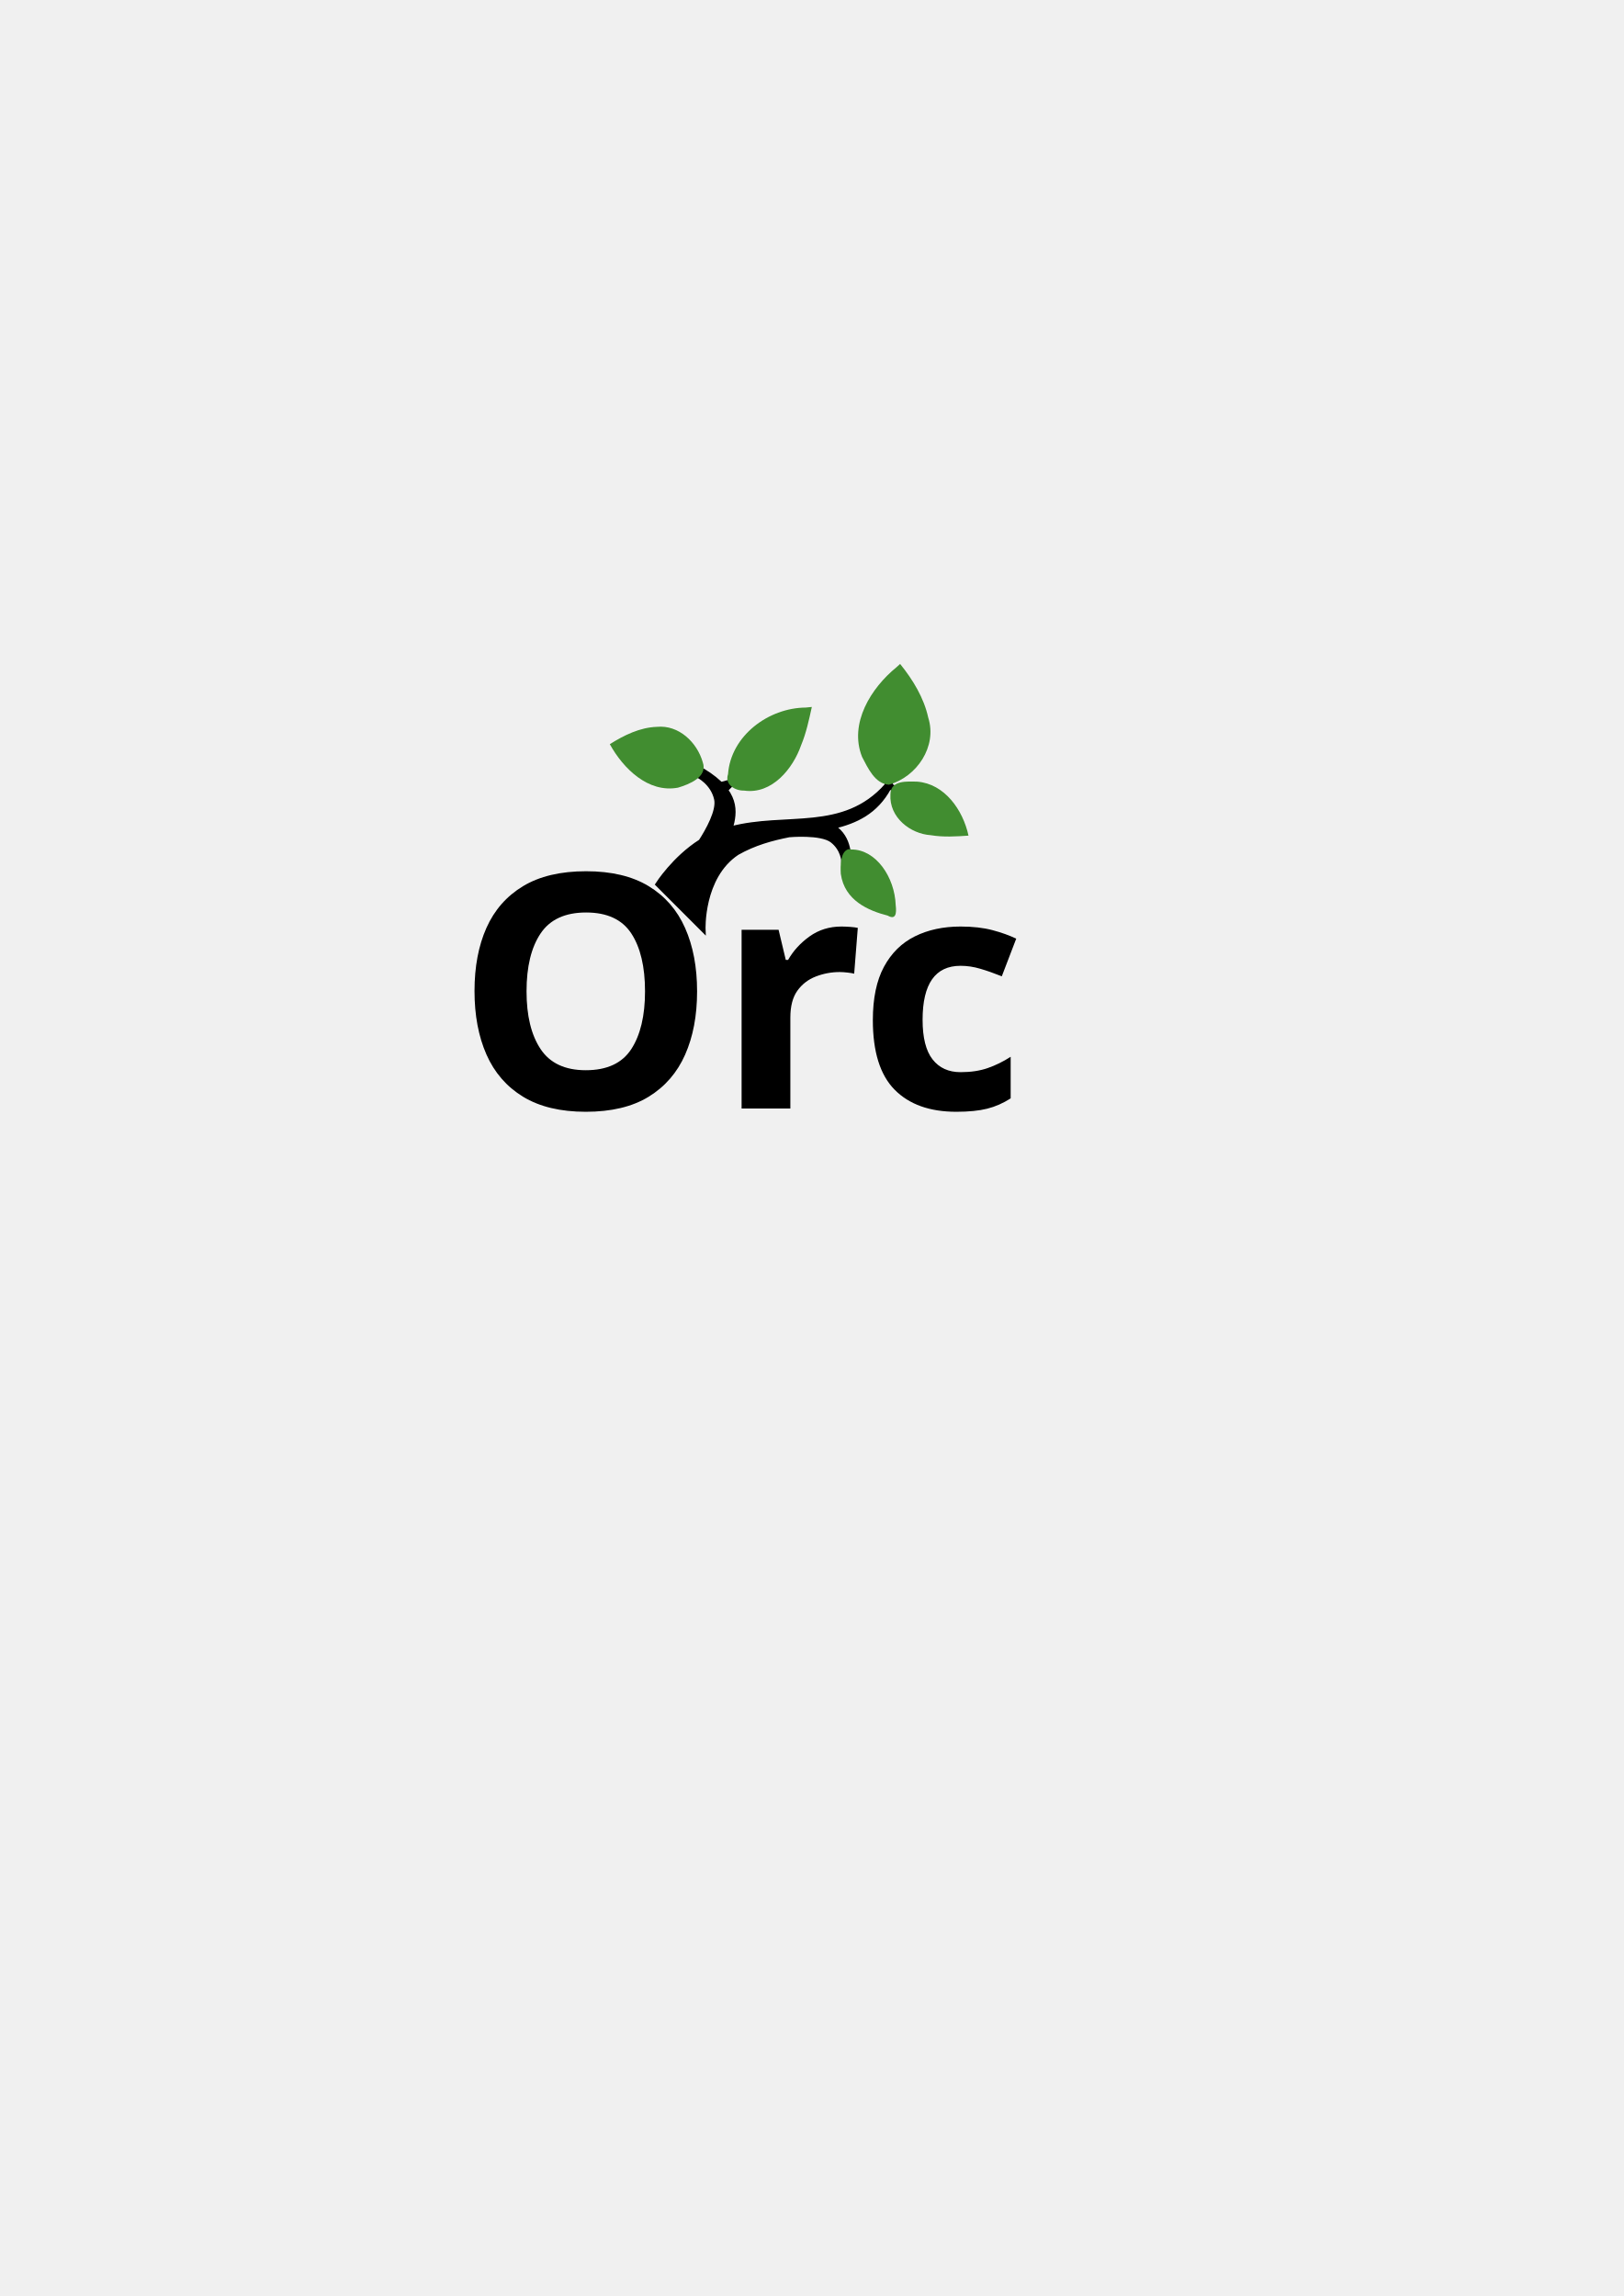
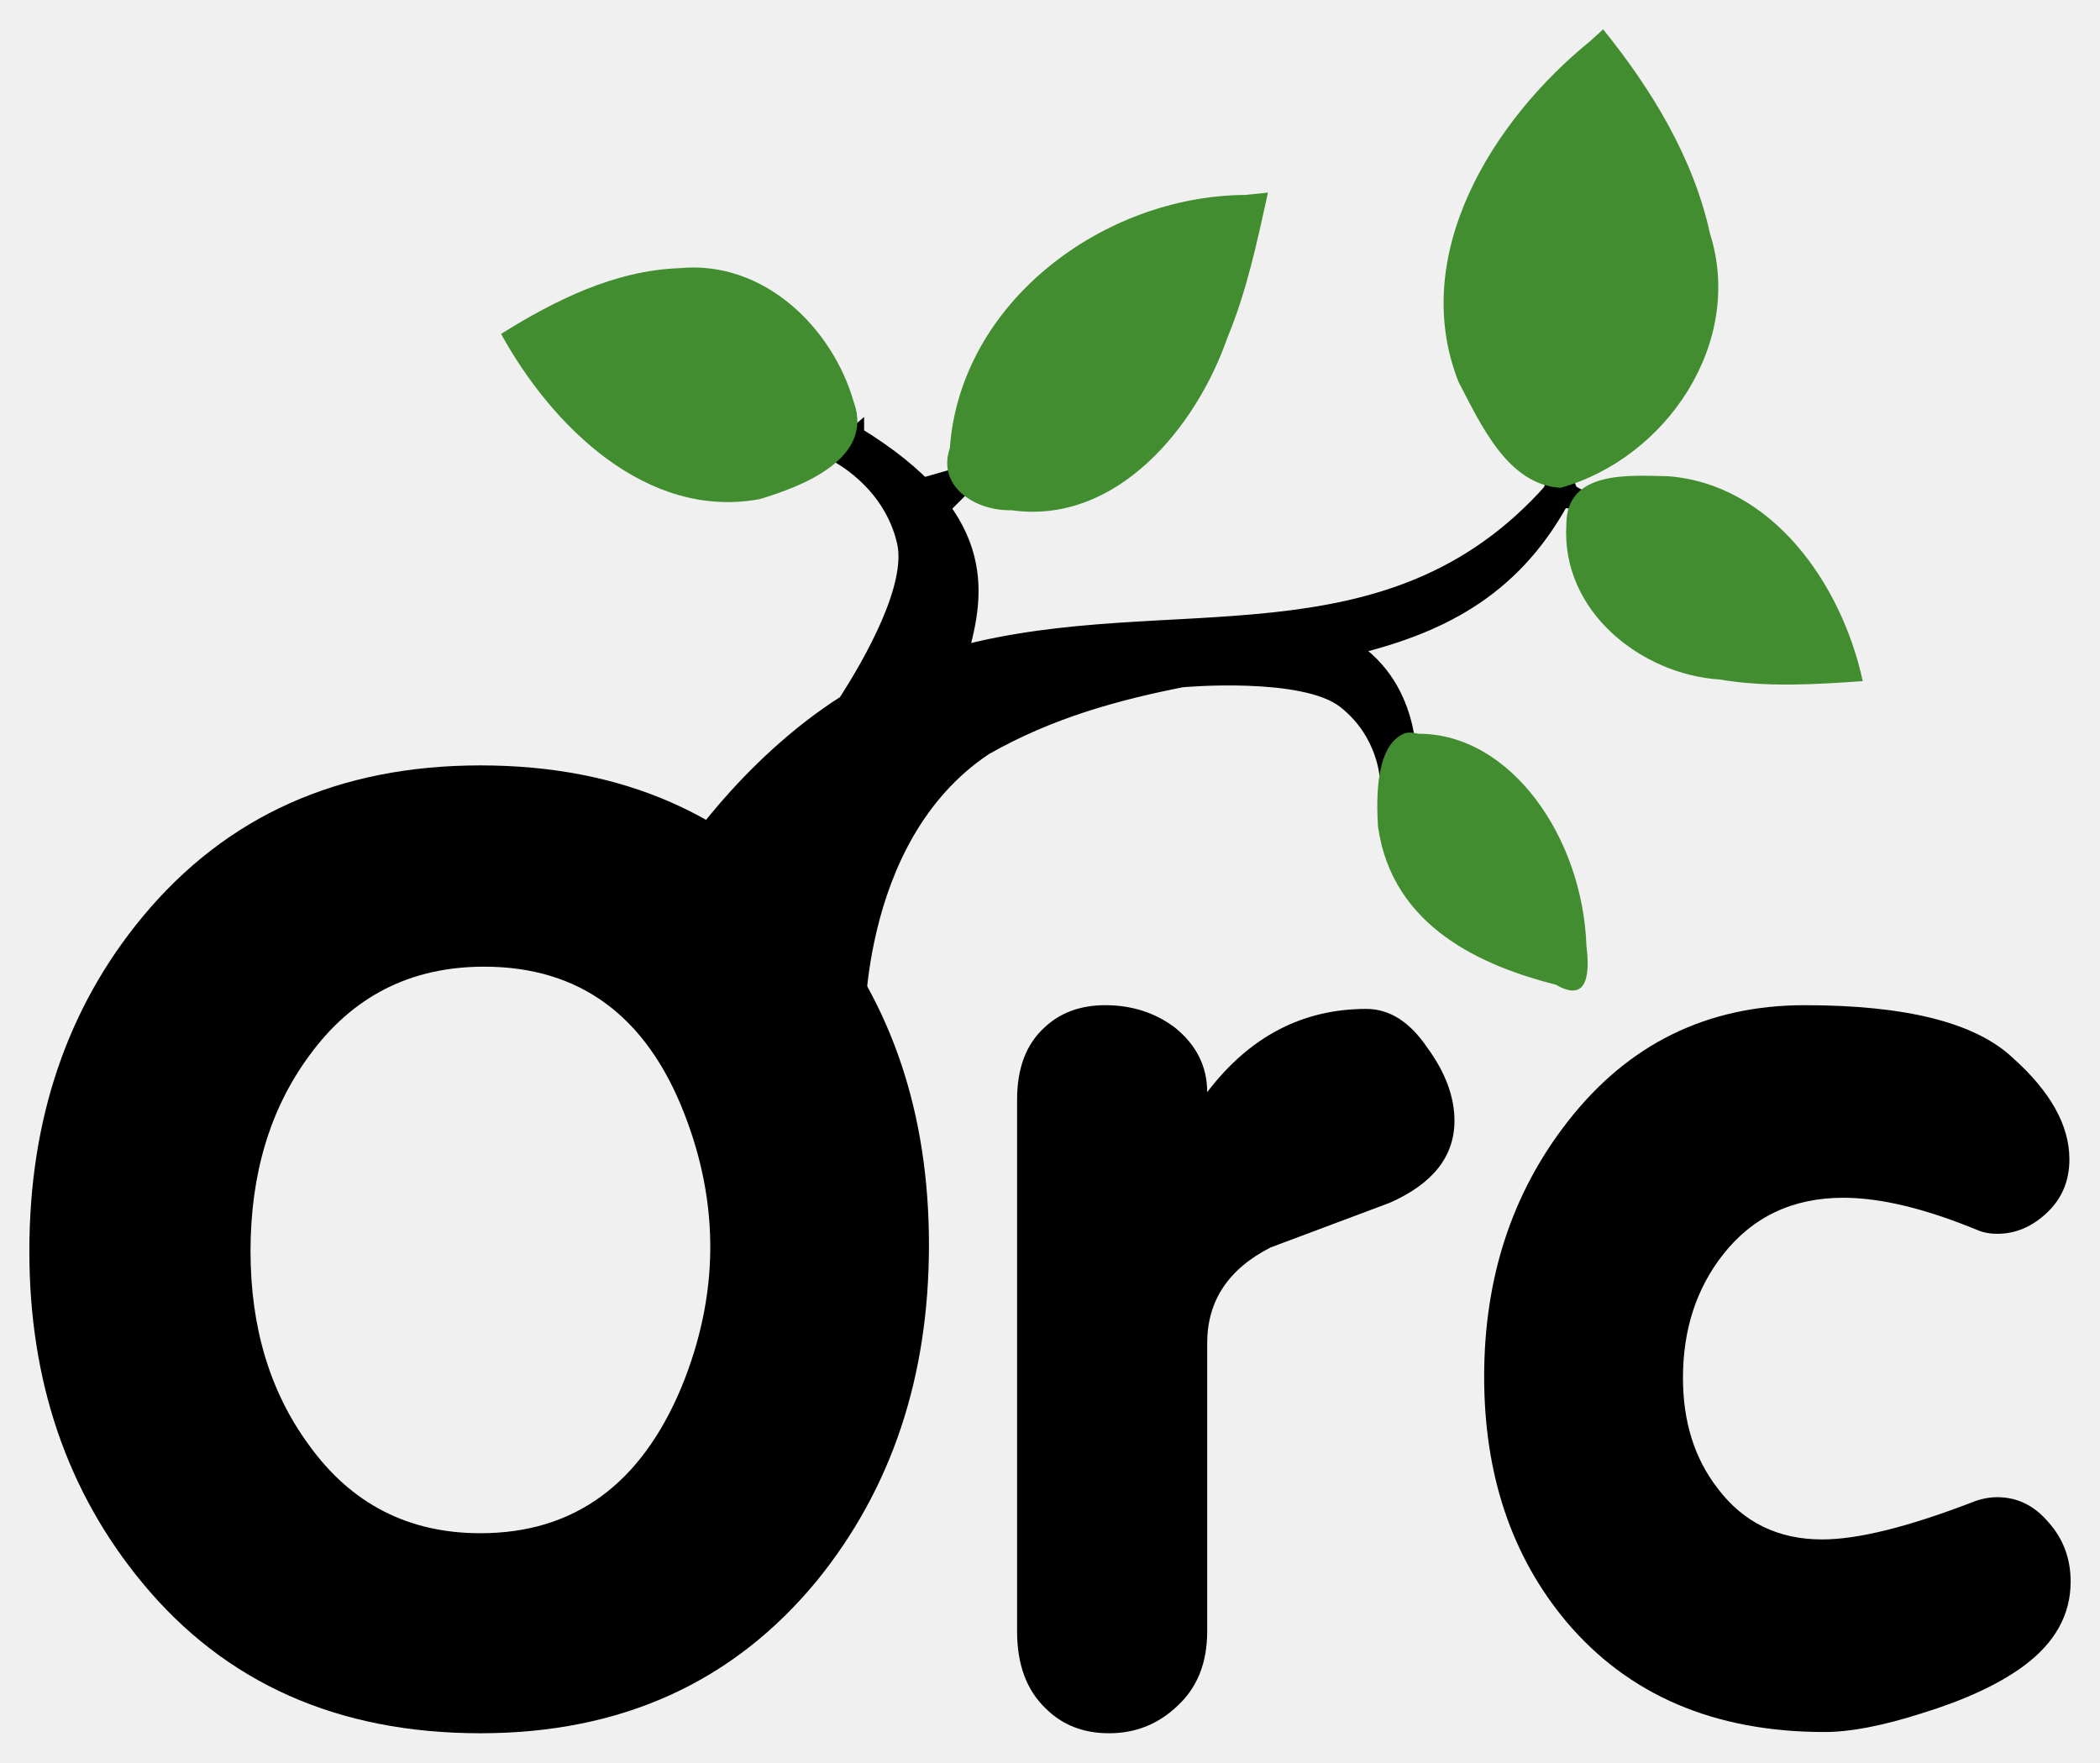
- <svg xmlns="http://www.w3.org/2000/svg" width="744.094" height="1052.362" id="svg4217">
-   <defs id="defs4219">
-     <linearGradient id="linearGradient5101">
-       <stop style="stop-color:#000000;stop-opacity:1;" offset="0" id="stop5103" />
-       <stop style="stop-color:#ffffff;stop-opacity:1;" offset="1" id="stop5105" />
-     </linearGradient>
-     <clipPath clipPathUnits="userSpaceOnUse" id="clipPath3353">
-       <path style="opacity:1;fill:#ffffff;fill-opacity:1;fill-rule:nonzero;stroke:#000000;stroke-width:3.318;stroke-linecap:butt;stroke-linejoin:miter;marker:none;marker-start:none;marker-mid:none;marker-end:none;stroke-miterlimit:4;stroke-dasharray:none;stroke-dashoffset:0;stroke-opacity:1;visibility:visible;display:inline;overflow:visible;enable-background:accumulate" id="path3347" d="M -34.345,476.575 A 173.746,76.772 0 1 1 -381.838,476.575 A 173.746,76.772 0 1 1 -34.345,476.575 z" transform="matrix(2.413428,0,0,3.646178,870.9192,-1189.382)" />
-     </clipPath>
-   </defs>
-   <g id="layer1">
-     <path style="opacity:1;fill:#000000;fill-opacity:1;fill-rule:nonzero;stroke:none;stroke-width:5;stroke-linecap:butt;stroke-linejoin:miter;marker:none;marker-start:none;marker-mid:none;marker-end:none;stroke-miterlimit:4;stroke-dasharray:none;stroke-dashoffset:0;stroke-opacity:1;visibility:visible;display:inline;overflow:visible;enable-background:accumulate" d="M 406.787,362.03 L 410.254,362.323 L 410.254,360.077 L 409.277,359.54 L 408.301,357.245 L 405.566,357.733 L 405.176,362.323 L 406.787,362.03 z" id="path3358" />
-     <path style="opacity:1;fill:#000000;fill-opacity:1;fill-rule:nonzero;stroke:none;stroke-width:5;stroke-linecap:butt;stroke-linejoin:miter;marker:none;marker-start:none;marker-mid:none;marker-end:none;stroke-miterlimit:4;stroke-dasharray:none;stroke-dashoffset:0;stroke-opacity:1;visibility:visible;display:inline;overflow:visible;enable-background:accumulate" d="M 329.688,358.612 L 335.156,357.05 L 336.719,359.393 L 332.813,363.3 L 329.688,358.612 z" id="path3356" />
-     <flowRoot xml:space="preserve" id="flowRoot2441" style="fill:black;fill-opacity:1;stroke:none;stroke-opacity:1;stroke-width:1px;stroke-linejoin:miter;stroke-linecap:butt;font-family:Gentium;font-style:normal;font-weight:normal;font-size:16;font-stretch:normal;font-variant:normal;text-anchor:middle;text-align:center;writing-mode:lr;line-height:100%">
+ <svg xmlns="http://www.w3.org/2000/svg" width="253.511" height="212.8" id="svg4217" version="1.1">
+   <defs id="defs4219" />
+   <g id="layer1" transform="translate(-218.967,-300.7712)">
+     <path style="fill:#000000;fill-opacity:1;fill-rule:nonzero;stroke:none;stroke-width:5;marker:none;visibility:visible;display:inline;overflow:visible;enable-background:accumulate" d="m 406.787,362.03 3.467,0.293 0,-2.246 -0.977,-0.537 -0.977,-2.295 -2.734,0.488 -0.391,4.59 1.611,-0.293 z" id="path3358" />
+     <path style="fill:#000000;fill-opacity:1;fill-rule:nonzero;stroke:none;stroke-width:5;marker:none;visibility:visible;display:inline;overflow:visible;enable-background:accumulate" d="m 329.688,358.612 5.469,-1.562 1.562,2.344 -3.906,3.906 -3.125,-4.688 z" id="path3356" />
+     <flowRoot xml:space="preserve" id="flowRoot2441" style="font-size:16px;font-style:normal;font-variant:normal;font-weight:normal;font-stretch:normal;text-align:center;line-height:100%;writing-mode:lr-tb;text-anchor:middle;fill:#000000;fill-opacity:1;stroke:none;font-family:Gentium">
      <flowRegion id="flowRegion2443">
        <rect id="rect2445" width="338.085" height="224.285" x="51.928" y="649.09" />
      </flowRegion>
      <flowPara id="flowPara2447" />
    </flowRoot>
-     <text xml:space="preserve" style="font-size:16px;font-style:normal;font-variant:normal;font-weight:bold;font-stretch:normal;text-align:center;line-height:100%;writing-mode:lr-tb;text-anchor:middle;fill:#000000;fill-opacity:1;stroke:none;stroke-width:1px;stroke-linecap:butt;stroke-linejoin:miter;stroke-opacity:1;font-family:MgOpen Modata;-inkscape-font-specification:MgOpen Modata Bold" x="349.952" y="508.078" id="text2437">
-       <tspan id="tspan2439" x="349.952" y="508.078" style="font-size:150px;font-style:normal;font-variant:normal;font-weight:bold;font-stretch:normal;font-family:MgOpen Modata;-inkscape-font-specification:MgOpen Modata Bold">Orc</tspan>
-     </text>
-     <path style="fill:#000000;fill-opacity:1;fill-rule:nonzero;stroke:#000000;stroke-width:2;stroke-linecap:butt;stroke-linejoin:miter;marker:none;marker-start:none;marker-mid:none;marker-end:none;stroke-miterlimit:4;stroke-dasharray:none;stroke-dashoffset:0;stroke-opacity:1;visibility:visible;display:inline;overflow:visible;enable-background:accumulate" d="M 322.281,353.281 L 319.75,355.438 C 319.75,355.438 326.545,358.663 328.25,366.219 C 329.468,371.619 324.224,380.812 321.094,385.656 C 308.872,393.423 301.344,405.312 301.344,405.312 L 322.344,426.312 C 322.344,426.312 321.24,402.017 337.812,390.969 C 345.646,386.498 353.737,384.312 361.625,382.75 C 361.625,382.75 376.334,381.401 381.344,385.312 C 386.353,389.225 386.531,394.75 386.531,394.75 L 388.938,393.938 C 388.938,393.938 389.949,384.004 381.844,378.938 C 392.301,376.441 401.335,372.218 407.406,361.125 L 406.312,360.031 C 386.493,382.283 360.221,372.994 334.789,379.793 C 337.043,371.998 338.219,363.022 322.281,353.281 z" id="path2449" />
-     <path style="fill:#418d30;fill-opacity:1;fill-rule:nonzero;stroke:none;stroke-width:10;stroke-linecap:butt;stroke-linejoin:miter;marker:none;marker-start:none;marker-mid:none;marker-end:none;stroke-miterlimit:4;stroke-dasharray:none;stroke-dashoffset:0;stroke-opacity:1;visibility:visible;display:inline;overflow:visible;enable-background:accumulate" d="M 410.891,305.772 C 399.17,315.29 388.967,331.577 395.053,346.908 C 397.696,351.931 400.952,359.299 407.368,359.663 C 420.129,356.089 429.573,342.153 425.397,328.97 C 423.399,319.838 418.372,311.589 412.498,304.315 C 411.963,304.8 411.427,305.286 410.891,305.772 z" id="path2453" />
-     <path style="fill:#418d30;fill-opacity:1;fill-rule:nonzero;stroke:none;stroke-width:10;stroke-linecap:butt;stroke-linejoin:miter;marker:none;marker-start:none;marker-mid:none;marker-end:none;stroke-miterlimit:4;stroke-dasharray:none;stroke-dashoffset:0;stroke-opacity:1;visibility:visible;display:inline;overflow:visible;enable-background:accumulate" d="M 301.018,333.145 C 293.181,333.419 285.968,337.014 279.456,341.083 C 285.554,352.187 297.056,363.588 310.706,361.02 C 315.706,359.523 324.486,356.173 322.049,349.364 C 319.45,340.234 311.08,332.17 301.018,333.145 z" id="path2455" />
-     <path style="fill:#418d30;fill-opacity:1;fill-rule:nonzero;stroke:none;stroke-width:10;stroke-linecap:butt;stroke-linejoin:miter;marker:none;marker-start:none;marker-mid:none;marker-end:none;stroke-miterlimit:4;stroke-dasharray:none;stroke-dashoffset:0;stroke-opacity:1;visibility:visible;display:inline;overflow:visible;enable-background:accumulate" d="M 388.7,389.247 C 385.115,390.487 385.082,396.715 385.315,400.544 C 387.031,412.799 398.065,417.429 406.804,419.665 C 410.466,421.778 410.945,418.719 410.478,414.95 C 410.027,401.893 401.347,389.348 390.23,389.36 C 389.728,389.245 389.21,389.178 388.7,389.247 z" id="path2457" />
-     <path style="fill:#418d30;fill-opacity:1;fill-rule:nonzero;stroke:none;stroke-width:10;stroke-linecap:butt;stroke-linejoin:miter;marker:none;marker-start:none;marker-mid:none;marker-end:none;stroke-miterlimit:4;stroke-dasharray:none;stroke-dashoffset:0;stroke-opacity:1;visibility:visible;display:inline;overflow:visible;enable-background:accumulate" d="M 369.257,324.306 C 352.177,324.426 334.905,337.225 333.632,354.868 C 332.01,359.652 336.928,362.488 341.038,362.368 C 353.775,364.188 363.403,352.296 367.132,341.556 C 369.469,335.95 370.726,329.971 372.038,324.025 C 371.111,324.118 370.184,324.212 369.257,324.306 z" id="path2459" />
-     <path style="fill:#418d30;fill-opacity:1;fill-rule:nonzero;stroke:none;stroke-width:10;stroke-linecap:butt;stroke-linejoin:miter;marker:none;marker-start:none;marker-mid:none;marker-end:none;stroke-miterlimit:4;stroke-dasharray:none;stroke-dashoffset:0;stroke-opacity:1;visibility:visible;display:inline;overflow:visible;enable-background:accumulate" d="M 420.355,358.267 C 415.889,358.199 408.033,357.438 408.056,364.109 C 407.413,374.654 417.189,382.2 426.545,382.807 C 432.28,383.771 438.081,383.407 443.837,383.004 C 441.263,371.13 432.82,359.245 420.355,358.267 z" id="path2463" />
+     <g style="font-size:16px;font-style:normal;font-variant:normal;font-weight:bold;font-stretch:normal;text-align:center;line-height:100%;writing-mode:lr-tb;text-anchor:middle;fill:#000000;fill-opacity:1;stroke:none;font-family:MgOpen Modata;-inkscape-font-specification:MgOpen Modata Bold" id="text2437">
+       <path d="m 276.96,393.178 c 17.2,1.1e-4 30.8,6 40.8,18 8.9,10.8 13.35,24.1 13.35,39.9 -10e-5,15.9 -4.5,29.4 -13.5,40.5 -10.1,12.3 -23.65,18.45 -40.65,18.45 -17.2,0 -30.8,-6.05 -40.8,-18.15 -9.1,-11 -13.65,-24.35 -13.65,-40.05 0,-15.9 4.55,-29.35 13.65,-40.35 10.1,-12.2 23.7,-18.3 40.8,-18.3 m 0,92.7 c 11.3,2e-5 19.4,-5.9 24.3,-17.7 4.5,-11 4.6,-22 0.3,-33 -4.6,-11.8 -12.65,-17.7 -24.15,-17.7 -8.9,9e-5 -15.95,3.6 -21.15,10.8 -4.7,6.4 -7.05,14.25 -7.05,23.55 -2e-5,9.2 2.35,17 7.05,23.4 5.1,7.1 12,10.65 20.7,10.65" style="font-size:150px;font-family:MgOpen Modata;-inkscape-font-specification:MgOpen Modata Bold" id="path3518" />
+       <path d="m 341.749,433.528 c 0,-3.8 1.1,-6.7 3.3,-8.7 1.9,-1.8 4.35,-2.7 7.35,-2.7 3.2,9e-5 6,0.9 8.4,2.7 2.6,2.1 3.9,4.7 3.9,7.8 5.1,-6.7 11.5,-10.05 19.2,-10.05 2.8,8e-5 5.25,1.55 7.35,4.65 2.2,3 3.3,5.95 3.3,8.85 -6e-5,4.3 -2.6,7.6 -7.8,9.9 -4.8,1.8 -9.6,3.6 -14.4,5.4 -5.1,2.6 -7.65,6.45 -7.65,11.55 l 0,34.8 c -3e-5,3.8 -1.2,6.8 -3.6,9 -2.3,2.2 -5.05,3.3 -8.25,3.3 -3.1,0 -5.65,-1 -7.65,-3 -2.3,-2.2 -3.45,-5.3 -3.45,-9.3 l 0,-64.2" style="font-size:150px;font-family:MgOpen Modata;-inkscape-font-specification:MgOpen Modata Bold" id="path3520" />
+       <path d="m 436.834,422.128 c 12.2,9e-5 20.55,2.1 25.05,6.3 4.6,4.1 6.9,8.2 6.9,12.3 -7e-5,2.6 -0.9,4.75 -2.7,6.45 -1.8,1.7 -3.8,2.55 -6,2.55 -0.9,6e-5 -1.7,-0.15 -2.4,-0.45 -6.3,-2.6 -11.7,-3.9 -16.2,-3.9 -6.1,6e-5 -10.95,2.3 -14.55,6.9 -3.2,4.1 -4.8,9.05 -4.8,14.85 -2e-5,5.3 1.4,9.75 4.2,13.35 3.1,4.1 7.3,6.15 12.6,6.15 4.3,2e-5 10.35,-1.5 18.15,-4.5 1,-0.4 2,-0.6 3,-0.6 2.4,3e-5 4.45,1 6.15,3 1.8,2 2.7,4.4 2.7,7.2 -7e-5,4 -1.9,7.4 -5.7,10.2 -3,2.2 -7.1,4.1 -12.3,5.7 -4.7,1.5 -8.6,2.25 -11.7,2.25 -13.3,0 -23.7,-4.45 -31.2,-13.35 -6.6,-7.9 -9.9,-17.75 -9.9,-29.55 0,-11.9 3.35,-22.15 10.05,-30.75 7.3,-9.4 16.85,-14.1 28.65,-14.1" style="font-size:150px;font-family:MgOpen Modata;-inkscape-font-specification:MgOpen Modata Bold" id="path3522" />
+     </g>
+     <path style="fill:#000000;fill-opacity:1;fill-rule:nonzero;stroke:#000000;stroke-width:2;stroke-linecap:butt;stroke-linejoin:miter;stroke-miterlimit:4;stroke-opacity:1;stroke-dasharray:none;stroke-dashoffset:0;marker:none;visibility:visible;display:inline;overflow:visible;enable-background:accumulate" d="M 322.281,353.281 319.75,355.438 c 0,0 6.795,3.225 8.5,10.781 1.218,5.4 -4.026,14.593 -7.156,19.438 -12.222,7.766 -19.75,19.656 -19.75,19.656 l 21,21 c 0,0 -1.104,-24.295 15.469,-35.344 7.833,-4.471 15.924,-6.657 23.812,-8.219 -10e-6,3e-5 14.709,-1.349 19.719,2.562 5.009,3.912 5.188,9.438 5.188,9.438 l 2.406,-0.812 c 0,2e-5 1.011,-9.933 -7.094,-15 10.457,-2.496 19.491,-6.719 25.562,-17.812 l -1.094,-1.094 c -19.819,22.251 -46.092,12.962 -71.523,19.762 2.254,-7.795 3.43,-16.771 -12.508,-26.512 z" id="path2449" />
+     <path style="fill:#418d30;fill-opacity:1;fill-rule:nonzero;stroke:none;stroke-width:10;marker:none;visibility:visible;display:inline;overflow:visible;enable-background:accumulate" d="m 410.891,305.772 c -11.722,9.518 -21.924,25.805 -15.838,41.136 2.643,5.023 5.899,12.391 12.314,12.755 12.761,-3.574 22.205,-17.51 18.029,-30.693 -1.998,-9.132 -7.025,-17.381 -12.899,-24.655 -0.536,0.486 -1.071,0.972 -1.607,1.457 z" id="path2453" />
+     <path style="fill:#418d30;fill-opacity:1;fill-rule:nonzero;stroke:none;stroke-width:10;marker:none;visibility:visible;display:inline;overflow:visible;enable-background:accumulate" d="m 301.018,333.145 c -7.837,0.273 -15.05,3.869 -21.562,7.938 6.098,11.105 17.6,22.505 31.25,19.938 5,-1.497 13.781,-4.848 11.344,-11.656 -2.599,-9.13 -10.969,-17.194 -21.031,-16.219 z" id="path2455" />
+     <path style="fill:#418d30;fill-opacity:1;fill-rule:nonzero;stroke:none;stroke-width:10;marker:none;visibility:visible;display:inline;overflow:visible;enable-background:accumulate" d="m 388.7,389.247 c -3.585,1.24 -3.618,7.468 -3.384,11.297 1.715,12.255 12.75,16.884 21.489,19.121 3.661,2.113 4.141,-0.946 3.674,-4.716 -0.451,-13.057 -9.131,-25.602 -20.248,-25.59 -0.501,-0.115 -1.019,-0.182 -1.53,-0.113 z" id="path2457" />
+     <path style="fill:#418d30;fill-opacity:1;fill-rule:nonzero;stroke:none;stroke-width:10;marker:none;visibility:visible;display:inline;overflow:visible;enable-background:accumulate" d="m 369.257,324.306 c -17.079,0.12 -34.352,12.919 -35.625,30.562 -1.622,4.784 3.296,7.62 7.406,7.5 12.737,1.819 22.365,-10.073 26.094,-20.812 2.337,-5.606 3.594,-11.585 4.906,-17.531 -0.927,0.094 -1.854,0.188 -2.781,0.281 z" id="path2459" />
+     <path style="fill:#418d30;fill-opacity:1;fill-rule:nonzero;stroke:none;stroke-width:10;marker:none;visibility:visible;display:inline;overflow:visible;enable-background:accumulate" d="m 420.355,358.267 c -4.466,-0.068 -12.322,-0.829 -12.299,5.842 -0.643,10.545 9.132,18.091 18.489,18.698 5.736,0.965 11.536,0.601 17.292,0.197 -2.574,-11.874 -11.018,-23.759 -23.482,-24.737 z" id="path2463" />
  </g>
</svg>
